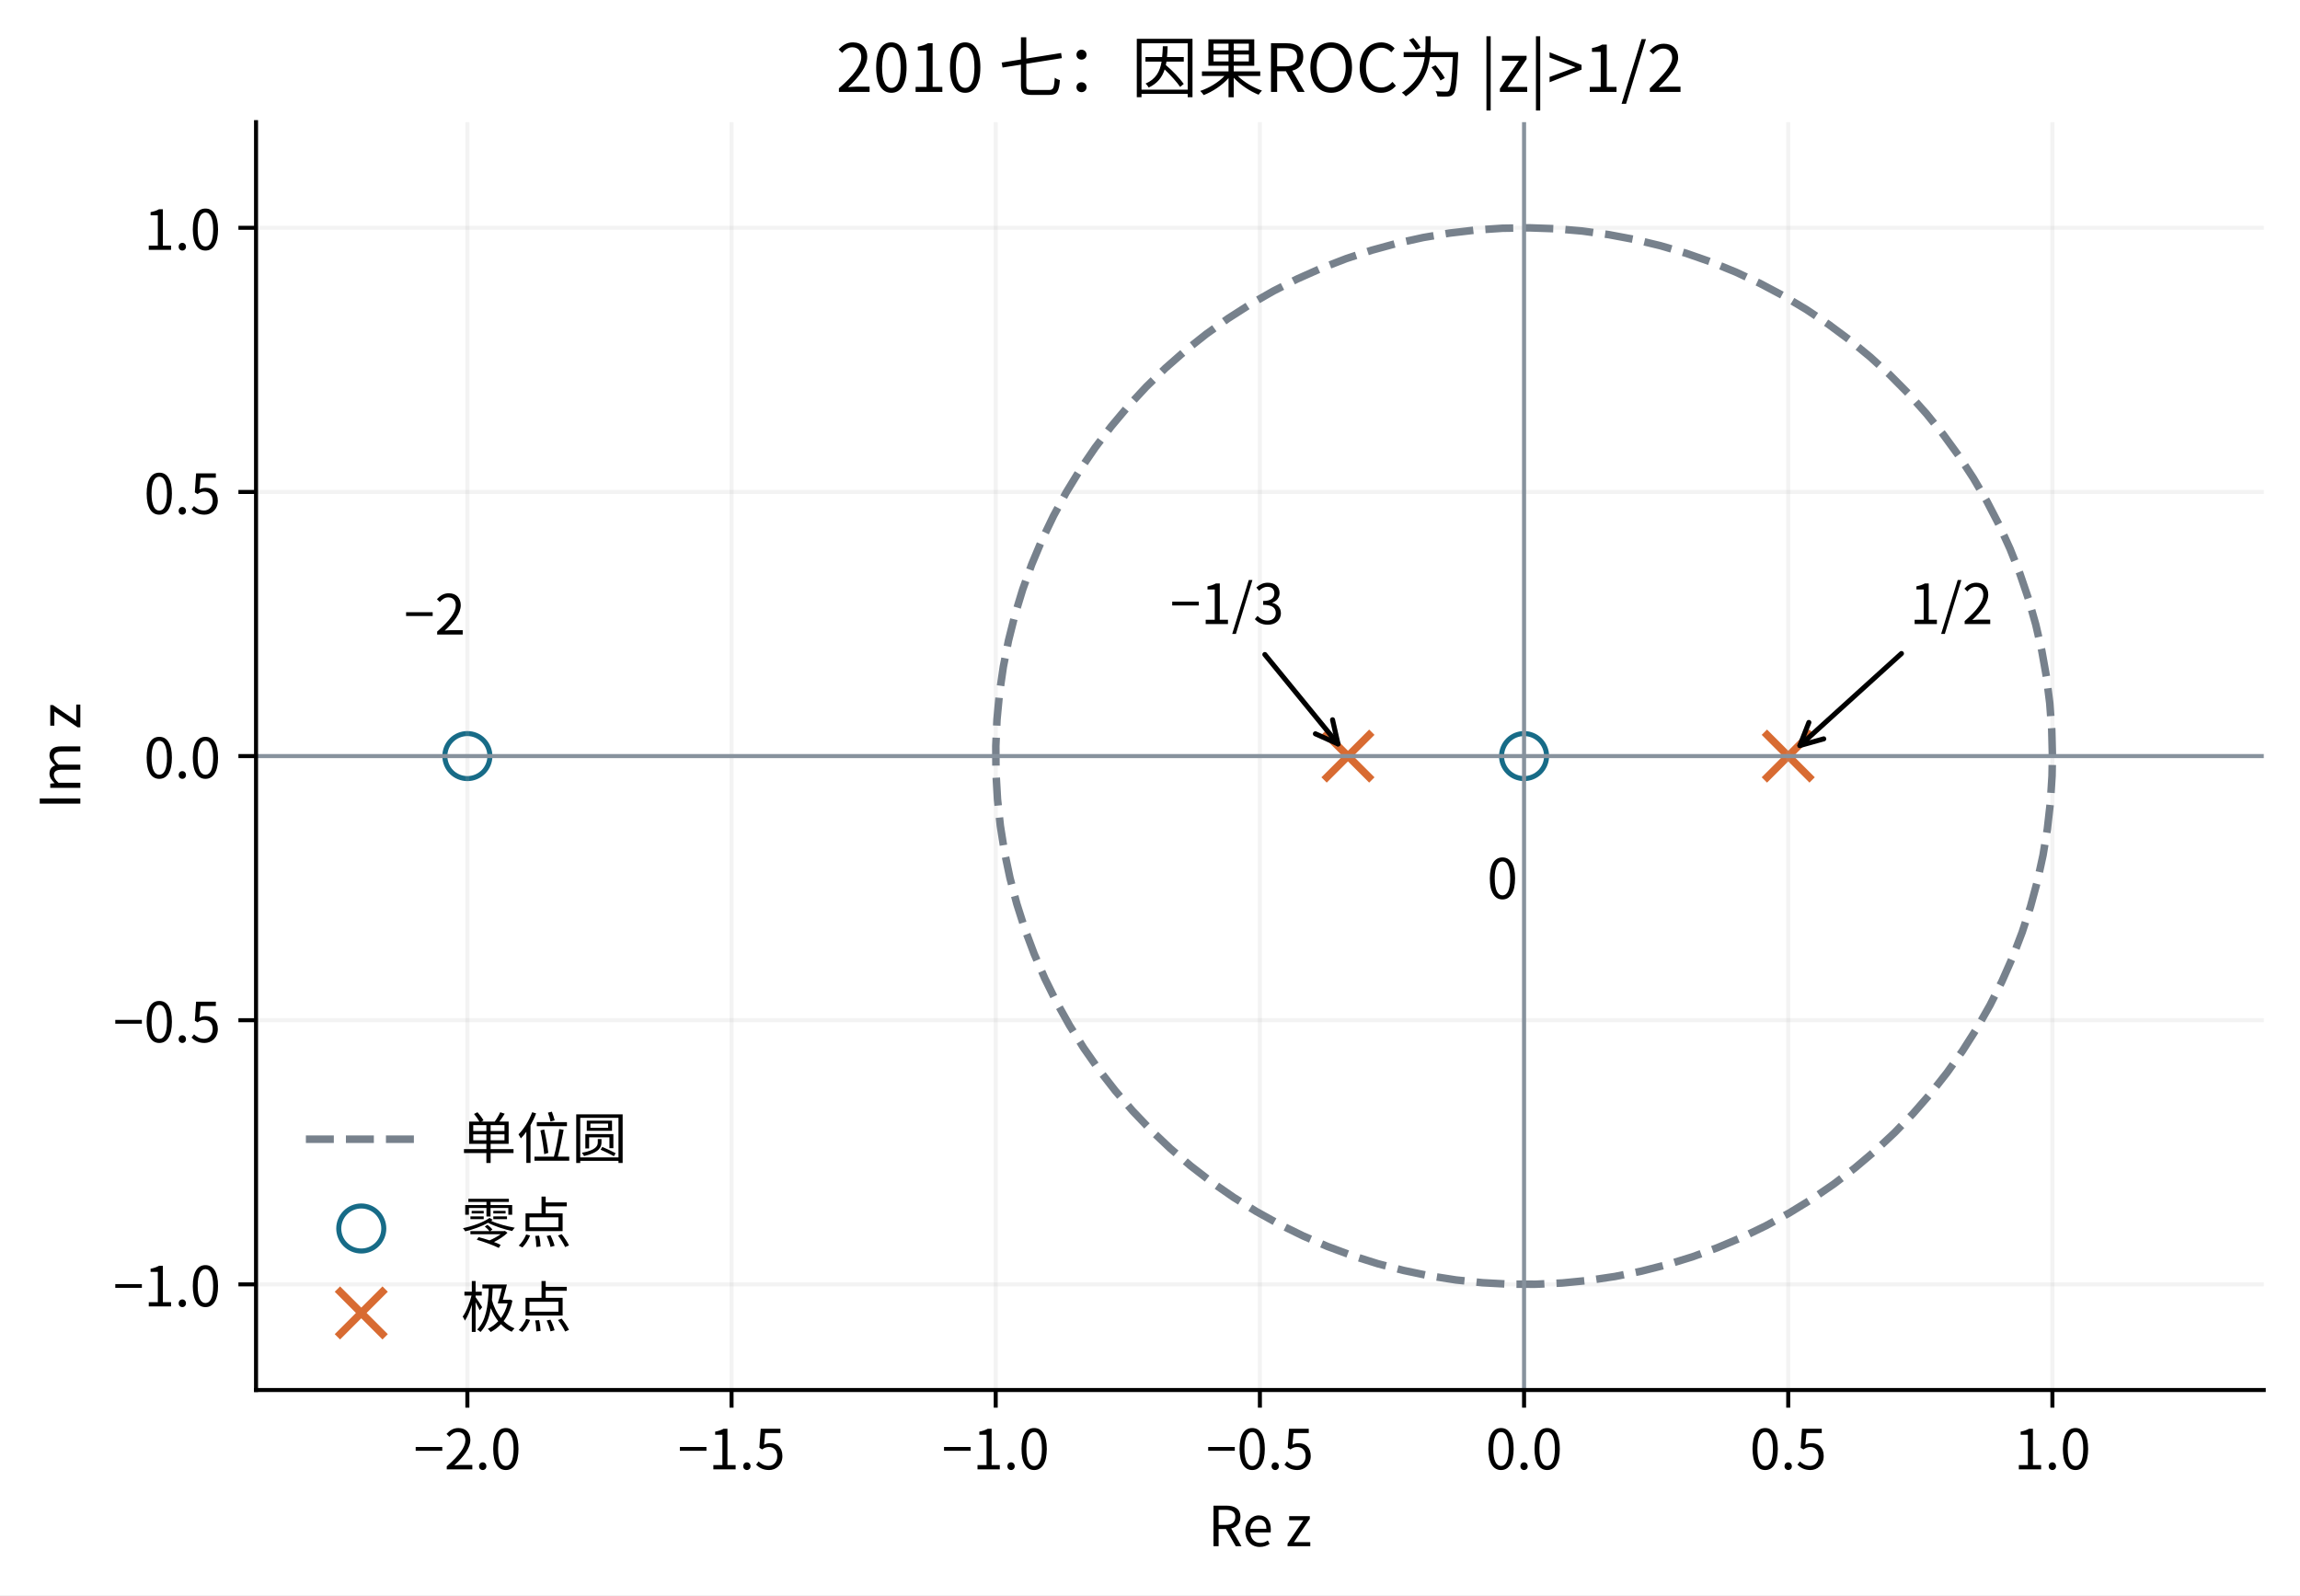
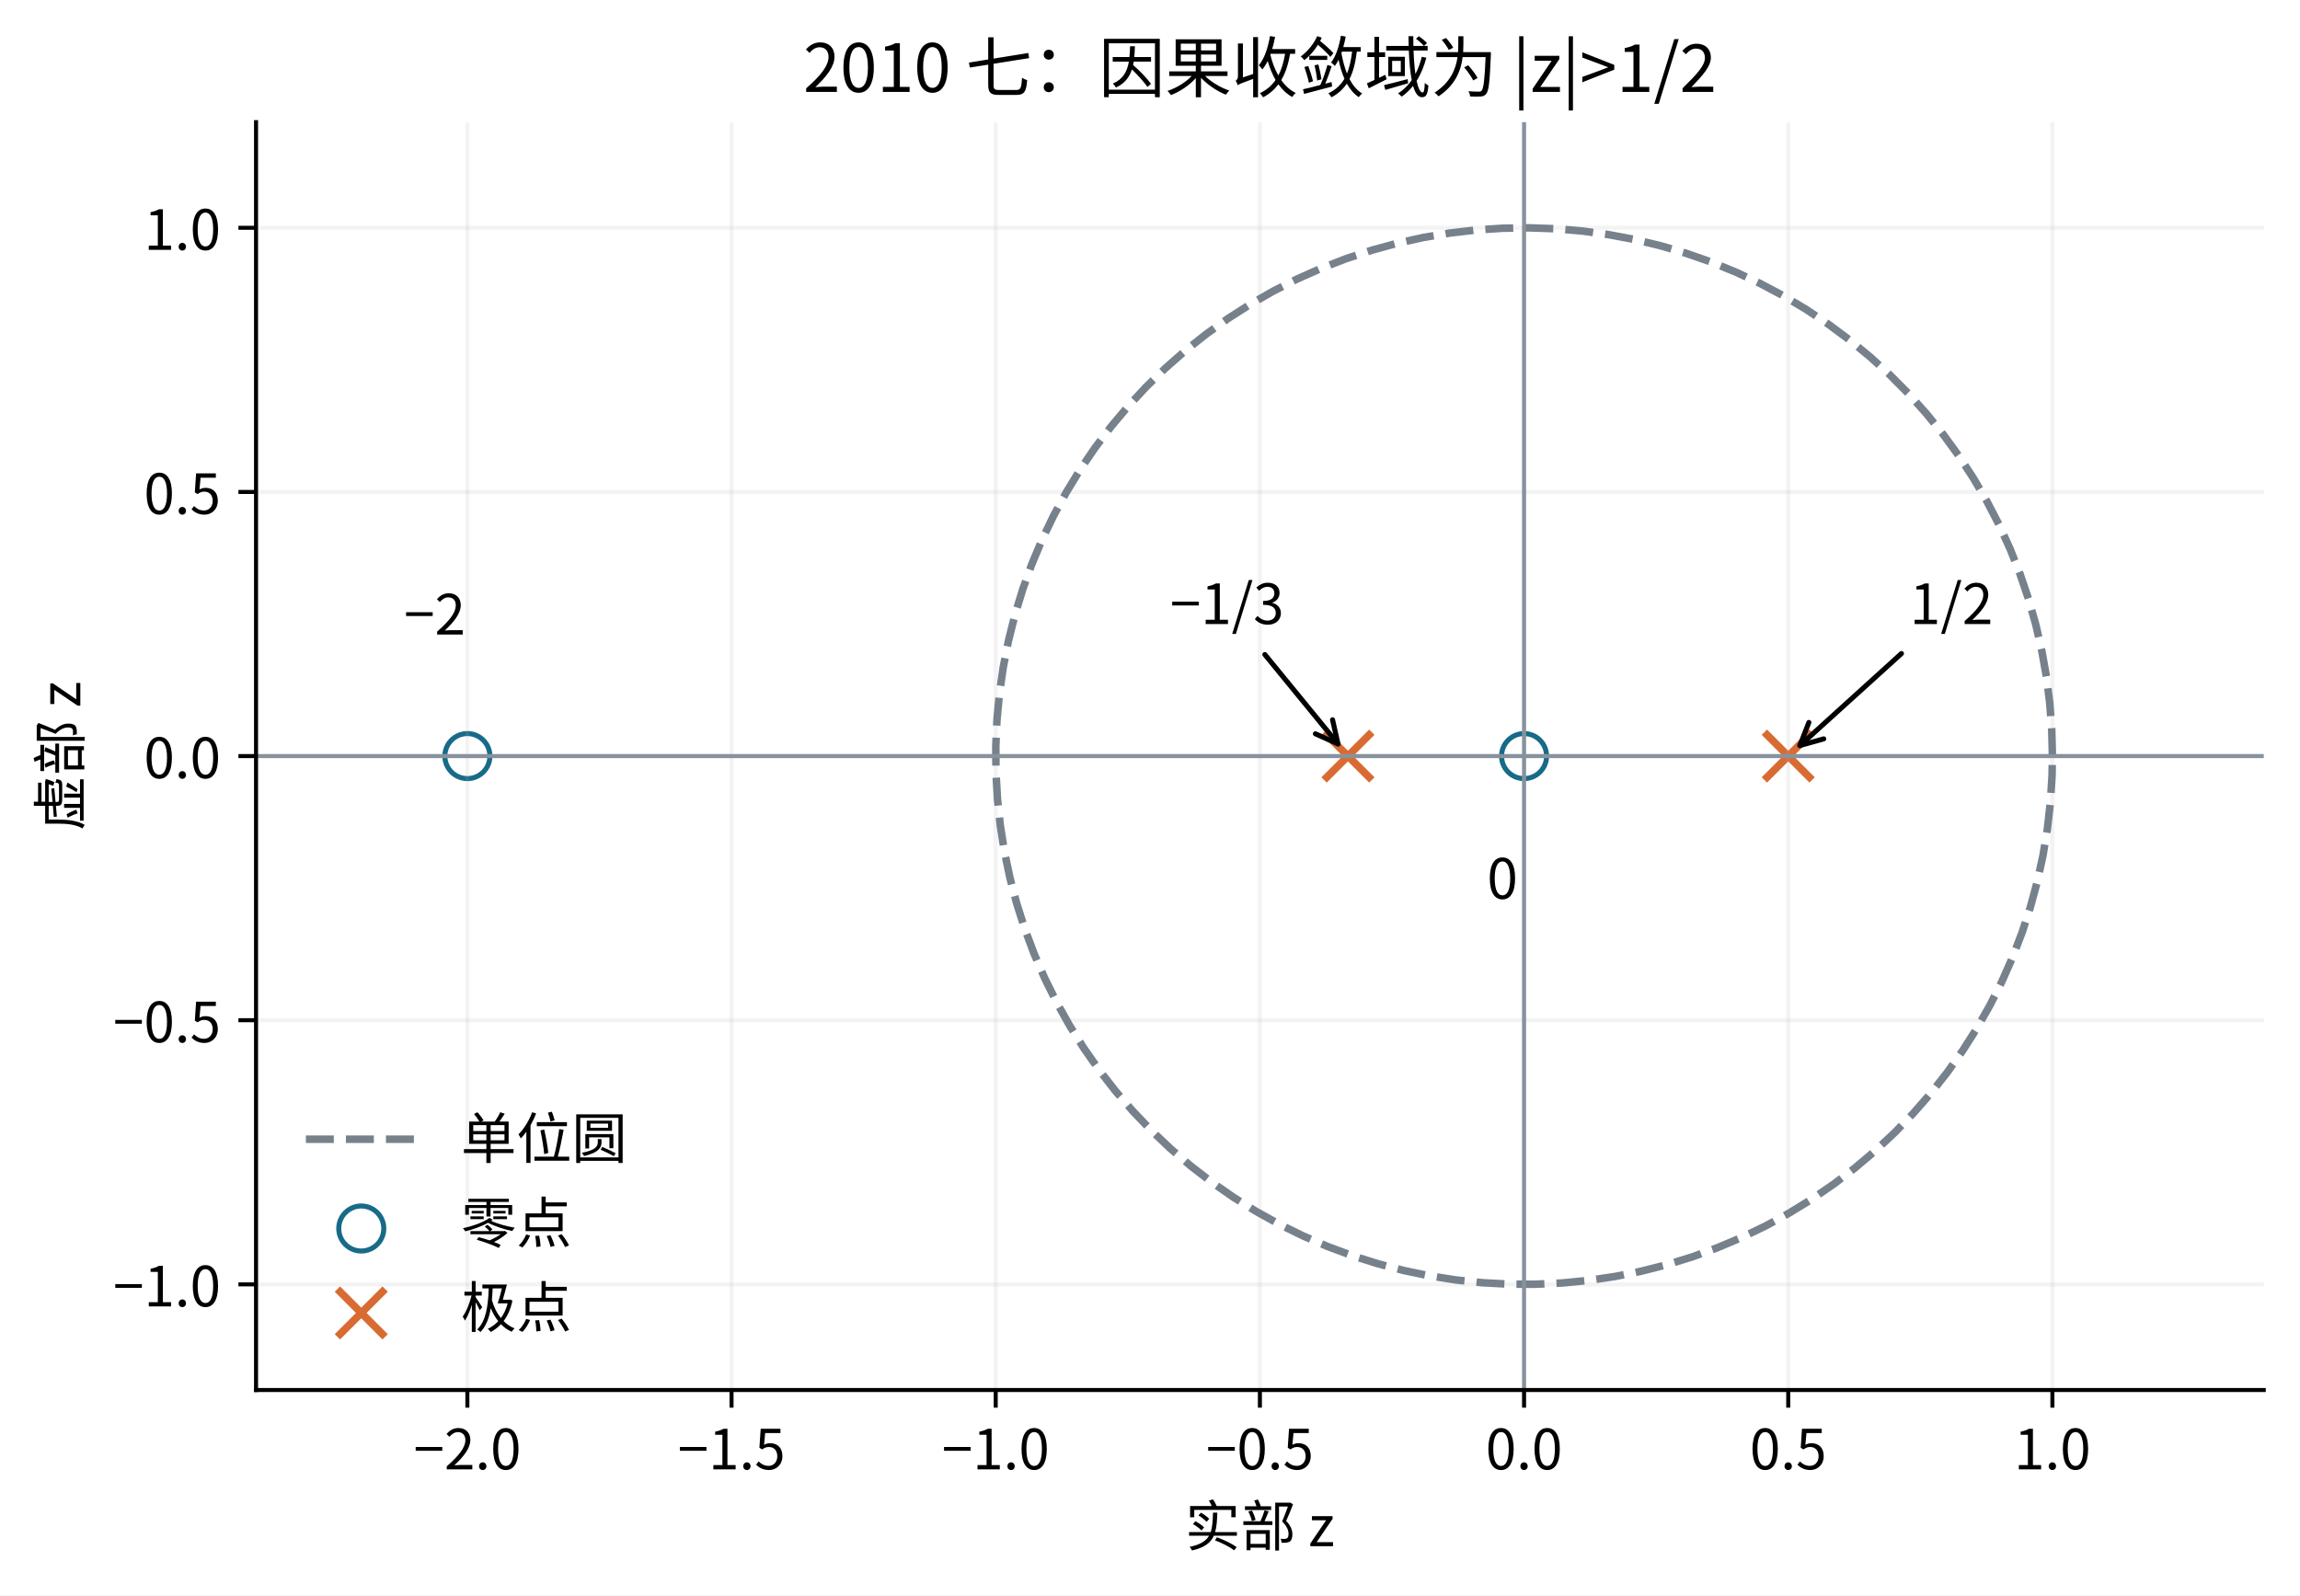
<svg xmlns="http://www.w3.org/2000/svg" xmlns:xlink="http://www.w3.org/1999/xlink" width="456.775pt" height="316.839pt" viewBox="0 0 456.775 316.839" version="1.1">
  <defs>
    <style type="text/css">*{stroke-linejoin: round; stroke-linecap: butt}</style>
  </defs>
  <g id="figure_1">
    <g id="patch_1">
      <path d="M 0 316.839  L 456.775 316.839  L 456.775 0  L 0 0  z " style="fill: #ffffff" />
    </g>
    <g id="axes_1">
      <g id="patch_2">
        <path d="M 50.848 276.089  L 449.575 276.089  L 449.575 24.261  L 50.848 24.261  z " style="fill: #ffffff" />
      </g>
      <g id="PathCollection_1">
        <defs>
          <path id="m174d2981ee" d="M 0 4.472  C 1.186 4.472 2.324 4.001 3.162 3.162  C 4.001 2.324 4.472 1.186 4.472 0  C 4.472 -1.186 4.001 -2.324 3.162 -3.162  C 2.324 -4.001 1.186 -4.472 0 -4.472  C -1.186 -4.472 -2.324 -4.001 -3.162 -3.162  C -4.001 -2.324 -4.472 -1.186 -4.472 0  C -4.472 1.186 -4.001 2.324 -3.162 3.162  C -2.324 4.001 -1.186 4.472 0 4.472  z " style="stroke: #176b87" />
        </defs>
        <g clip-path="url(#p159f0ad0aa)">
          <use xlink:href="#m174d2981ee" x="92.819" y="150.175" style="fill: #ffffff; stroke: #176b87" />
          <use xlink:href="#m174d2981ee" x="302.676" y="150.175" style="fill: #ffffff; stroke: #176b87" />
        </g>
      </g>
      <g id="PathCollection_2">
        <defs>
          <path id="m6ad16f9914" d="M -4.743 4.743  L 4.743 -4.743  M -4.743 -4.743  L 4.743 4.743  " style="stroke: #d86b32; stroke-width: 1.5" />
        </defs>
        <g clip-path="url(#p159f0ad0aa)">
          <use xlink:href="#m6ad16f9914" x="267.7" y="150.175" style="fill: #d86b32; stroke: #d86b32; stroke-width: 1.5" />
          <use xlink:href="#m6ad16f9914" x="355.14" y="150.175" style="fill: #d86b32; stroke: #d86b32; stroke-width: 1.5" />
        </g>
      </g>
      <g id="matplotlib.axis_1">
        <g id="xtick_1">
          <g id="line2d_1">
            <path d="M 92.819 276.089  L 92.819 24.261  " clip-path="url(#p159f0ad0aa)" style="fill: none; stroke: #b0b0b0; stroke-opacity: 0.15; stroke-width: 0.8; stroke-linecap: square" />
          </g>
          <g id="line2d_2">
            <defs>
              <path id="mc416afb5b8" d="M 0 0  L 0 3.5  " style="stroke: #000000; stroke-width: 0.8" />
            </defs>
            <g>
              <use xlink:href="#mc416afb5b8" x="92.819" y="276.089" style="stroke: #000000; stroke-width: 0.8" />
            </g>
          </g>
          <g id="text_1">
            <text style="font-size: 11px; font-family: 'Noto Sans CJK SC'; text-anchor: middle" x="92.819" y="291.845" transform="rotate(-0 92.81901 291.8446)">−2.0</text>
          </g>
        </g>
        <g id="xtick_2">
          <g id="line2d_3">
            <path d="M 145.283 276.089  L 145.283 24.261  " clip-path="url(#p159f0ad0aa)" style="fill: none; stroke: #b0b0b0; stroke-opacity: 0.15; stroke-width: 0.8; stroke-linecap: square" />
          </g>
          <g id="line2d_4">
            <g>
              <use xlink:href="#mc416afb5b8" x="145.283" y="276.089" style="stroke: #000000; stroke-width: 0.8" />
            </g>
          </g>
          <g id="text_2">
            <text style="font-size: 11px; font-family: 'Noto Sans CJK SC'; text-anchor: middle" x="145.283" y="291.845" transform="rotate(-0 145.2832 291.8446)">−1.5</text>
          </g>
        </g>
        <g id="xtick_3">
          <g id="line2d_5">
            <path d="M 197.747 276.089  L 197.747 24.261  " clip-path="url(#p159f0ad0aa)" style="fill: none; stroke: #b0b0b0; stroke-opacity: 0.15; stroke-width: 0.8; stroke-linecap: square" />
          </g>
          <g id="line2d_6">
            <g>
              <use xlink:href="#mc416afb5b8" x="197.747" y="276.089" style="stroke: #000000; stroke-width: 0.8" />
            </g>
          </g>
          <g id="text_3">
            <text style="font-size: 11px; font-family: 'Noto Sans CJK SC'; text-anchor: middle" x="197.747" y="291.845" transform="rotate(-0 197.7474 291.8446)">−1.0</text>
          </g>
        </g>
        <g id="xtick_4">
          <g id="line2d_7">
            <path d="M 250.212 276.089  L 250.212 24.261  " clip-path="url(#p159f0ad0aa)" style="fill: none; stroke: #b0b0b0; stroke-opacity: 0.15; stroke-width: 0.8; stroke-linecap: square" />
          </g>
          <g id="line2d_8">
            <g>
              <use xlink:href="#mc416afb5b8" x="250.212" y="276.089" style="stroke: #000000; stroke-width: 0.8" />
            </g>
          </g>
          <g id="text_4">
            <text style="font-size: 11px; font-family: 'Noto Sans CJK SC'; text-anchor: middle" x="250.212" y="291.845" transform="rotate(-0 250.2116 291.8446)">−0.5</text>
          </g>
        </g>
        <g id="xtick_5">
          <g id="line2d_9">
            <path d="M 302.676 276.089  L 302.676 24.261  " clip-path="url(#p159f0ad0aa)" style="fill: none; stroke: #b0b0b0; stroke-opacity: 0.15; stroke-width: 0.8; stroke-linecap: square" />
          </g>
          <g id="line2d_10">
            <g>
              <use xlink:href="#mc416afb5b8" x="302.676" y="276.089" style="stroke: #000000; stroke-width: 0.8" />
            </g>
          </g>
          <g id="text_5">
            <text style="font-size: 11px; font-family: 'Noto Sans CJK SC'; text-anchor: middle" x="302.676" y="291.845" transform="rotate(-0 302.6758 291.8446)">0.0</text>
          </g>
        </g>
        <g id="xtick_6">
          <g id="line2d_11">
            <path d="M 355.14 276.089  L 355.14 24.261  " clip-path="url(#p159f0ad0aa)" style="fill: none; stroke: #b0b0b0; stroke-opacity: 0.15; stroke-width: 0.8; stroke-linecap: square" />
          </g>
          <g id="line2d_12">
            <g>
              <use xlink:href="#mc416afb5b8" x="355.14" y="276.089" style="stroke: #000000; stroke-width: 0.8" />
            </g>
          </g>
          <g id="text_6">
            <text style="font-size: 11px; font-family: 'Noto Sans CJK SC'; text-anchor: middle" x="355.14" y="291.845" transform="rotate(-0 355.1399 291.8446)">0.5</text>
          </g>
        </g>
        <g id="xtick_7">
          <g id="line2d_13">
            <path d="M 407.604 276.089  L 407.604 24.261  " clip-path="url(#p159f0ad0aa)" style="fill: none; stroke: #b0b0b0; stroke-opacity: 0.15; stroke-width: 0.8; stroke-linecap: square" />
          </g>
          <g id="line2d_14">
            <g>
              <use xlink:href="#mc416afb5b8" x="407.604" y="276.089" style="stroke: #000000; stroke-width: 0.8" />
            </g>
          </g>
          <g id="text_7">
            <text style="font-size: 11px; font-family: 'Noto Sans CJK SC'; text-anchor: middle" x="407.604" y="291.845" transform="rotate(-0 407.6041 291.8446)">1.0</text>
          </g>
        </g>
        <g id="text_8">
-           <text style="font-size: 11px; font-family: 'Noto Sans CJK SC'; text-anchor: middle" x="250.212" y="307.12" transform="rotate(-0 250.2116 307.1196)">Re z</text>
+           <text style="font-size: 11px;  text-anchor: middle;font-family:'Noto Sans CJK SC','Microsoft YaHei',sans-serif" x="250.212" y="307.12" transform="rotate(-0 250.2116 307.1196)">实部 z</text>
        </g>
      </g>
      <g id="matplotlib.axis_2">
        <g id="ytick_1">
          <g id="line2d_15">
            <path d="M 50.848 255.104  L 449.575 255.104  " clip-path="url(#p159f0ad0aa)" style="fill: none; stroke: #b0b0b0; stroke-opacity: 0.15; stroke-width: 0.8; stroke-linecap: square" />
          </g>
          <g id="line2d_16">
            <defs>
              <path id="m43bd42dac3" d="M 0 0  L -3.5 0  " style="stroke: #000000; stroke-width: 0.8" />
            </defs>
            <g>
              <use xlink:href="#m43bd42dac3" x="50.848" y="255.104" style="stroke: #000000; stroke-width: 0.8" />
            </g>
          </g>
          <g id="text_9">
            <text style="font-size: 11px; font-family: 'Noto Sans CJK SC'; text-anchor: end" x="43.848" y="259.481" transform="rotate(-0 43.84766 259.4813)">−1.0</text>
          </g>
        </g>
        <g id="ytick_2">
          <g id="line2d_17">
            <path d="M 50.848 202.639  L 449.575 202.639  " clip-path="url(#p159f0ad0aa)" style="fill: none; stroke: #b0b0b0; stroke-opacity: 0.15; stroke-width: 0.8; stroke-linecap: square" />
          </g>
          <g id="line2d_18">
            <g>
              <use xlink:href="#m43bd42dac3" x="50.848" y="202.639" style="stroke: #000000; stroke-width: 0.8" />
            </g>
          </g>
          <g id="text_10">
            <text style="font-size: 11px; font-family: 'Noto Sans CJK SC'; text-anchor: end" x="43.848" y="207.017" transform="rotate(-0 43.84766 207.0171)">−0.5</text>
          </g>
        </g>
        <g id="ytick_3">
          <g id="line2d_19">
            <path d="M 50.848 150.175  L 449.575 150.175  " clip-path="url(#p159f0ad0aa)" style="fill: none; stroke: #b0b0b0; stroke-opacity: 0.15; stroke-width: 0.8; stroke-linecap: square" />
          </g>
          <g id="line2d_20">
            <g>
              <use xlink:href="#m43bd42dac3" x="50.848" y="150.175" style="stroke: #000000; stroke-width: 0.8" />
            </g>
          </g>
          <g id="text_11">
            <text style="font-size: 11px; font-family: 'Noto Sans CJK SC'; text-anchor: end" x="43.848" y="154.553" transform="rotate(-0 43.84766 154.5529)">0.0</text>
          </g>
        </g>
        <g id="ytick_4">
          <g id="line2d_21">
            <path d="M 50.848 97.711  L 449.575 97.711  " clip-path="url(#p159f0ad0aa)" style="fill: none; stroke: #b0b0b0; stroke-opacity: 0.15; stroke-width: 0.8; stroke-linecap: square" />
          </g>
          <g id="line2d_22">
            <g>
              <use xlink:href="#m43bd42dac3" x="50.848" y="97.711" style="stroke: #000000; stroke-width: 0.8" />
            </g>
          </g>
          <g id="text_12">
            <text style="font-size: 11px; font-family: 'Noto Sans CJK SC'; text-anchor: end" x="43.848" y="102.089" transform="rotate(-0 43.84766 102.0887)">0.5</text>
          </g>
        </g>
        <g id="ytick_5">
          <g id="line2d_23">
            <path d="M 50.848 45.247  L 449.575 45.247  " clip-path="url(#p159f0ad0aa)" style="fill: none; stroke: #b0b0b0; stroke-opacity: 0.15; stroke-width: 0.8; stroke-linecap: square" />
          </g>
          <g id="line2d_24">
            <g>
              <use xlink:href="#m43bd42dac3" x="50.848" y="45.247" style="stroke: #000000; stroke-width: 0.8" />
            </g>
          </g>
          <g id="text_13">
            <text style="font-size: 11px; font-family: 'Noto Sans CJK SC'; text-anchor: end" x="43.848" y="49.625" transform="rotate(-0 43.84766 49.62452)">1.0</text>
          </g>
        </g>
        <g id="text_14">
-           <text style="font-size: 11px; font-family: 'Noto Sans CJK SC'; text-anchor: middle" x="15.955" y="150.175" transform="rotate(-90 15.95531 150.1752)">Im z</text>
+           <text style="font-size: 11px;  text-anchor: middle;font-family:'Noto Sans CJK SC','Microsoft YaHei',sans-serif" x="15.955" y="150.175" transform="rotate(-90 15.95531 150.1752)">虚部 z</text>
        </g>
      </g>
      <g id="line2d_25">
        <path d="M 407.604 150.175  L 407.471 144.893  L 407.072 139.623  L 406.409 134.381  L 405.482 129.179  L 404.294 124.029  L 402.849 118.947  L 401.15 113.943  L 399.201 109.031  L 397.007 104.224  L 394.574 99.533  L 391.908 94.971  L 389.016 90.548  L 385.904 86.277  L 382.582 82.168  L 379.057 78.231  L 375.338 74.477  L 371.435 70.915  L 367.357 67.554  L 363.115 64.402  L 358.721 61.468  L 354.184 58.759  L 349.516 56.282  L 344.729 54.043  L 339.836 52.047  L 334.849 50.301  L 329.78 48.808  L 324.642 47.572  L 319.449 46.596  L 314.213 45.883  L 308.948 45.434  L 303.667 45.252  L 298.383 45.335  L 293.11 45.684  L 287.862 46.298  L 282.651 47.175  L 277.491 48.314  L 272.395 49.711  L 267.375 51.363  L 262.445 53.266  L 257.617 55.414  L 252.904 57.803  L 248.316 60.426  L 243.867 63.276  L 239.566 66.347  L 235.426 69.631  L 231.456 73.118  L 227.667 76.802  L 224.068 80.671  L 220.669 84.717  L 217.477 88.928  L 214.502 93.295  L 211.75 97.806  L 209.229 102.45  L 206.945 107.216  L 204.903 112.09  L 203.11 117.06  L 201.569 122.115  L 200.284 127.241  L 199.26 132.425  L 198.497 137.654  L 197.999 142.914  L 197.766 148.194  L 197.799 153.478  L 198.099 158.754  L 198.663 164.008  L 199.491 169.227  L 200.581 174.397  L 201.93 179.506  L 203.535 184.541  L 205.391 189.489  L 207.493 194.337  L 209.837 199.073  L 212.417 203.685  L 215.225 208.161  L 218.255 212.49  L 221.5 216.661  L 224.95 220.664  L 228.597 224.487  L 232.432 228.123  L 236.446 231.56  L 240.627 234.791  L 244.966 237.808  L 249.451 240.602  L 254.071 243.167  L 258.814 245.496  L 263.669 247.584  L 268.622 249.424  L 273.662 251.013  L 278.775 252.345  L 283.949 253.419  L 289.171 254.231  L 294.427 254.779  L 299.703 255.062  L 304.988 255.078  L 310.266 254.829  L 315.525 254.314  L 320.752 253.535  L 325.933 252.494  L 331.054 251.193  L 336.104 249.636  L 341.069 247.827  L 345.937 245.771  L 350.694 243.471  L 355.331 240.936  L 359.833 238.17  L 364.191 235.18  L 368.392 231.976  L 372.427 228.563  L 376.285 224.952  L 379.956 221.152  L 383.432 217.171  L 386.702 213.02  L 389.76 208.71  L 392.596 204.252  L 395.205 199.656  L 397.578 194.935  L 399.711 190.101  L 401.598 185.165  L 403.235 180.14  L 404.616 175.039  L 405.738 169.876  L 406.599 164.662  L 407.197 159.412  L 407.529 154.138  L 407.604 150.175  L 407.604 150.175  " clip-path="url(#p159f0ad0aa)" style="fill: none; stroke-dasharray: 5.55,2.4; stroke-dashoffset: 0; stroke: #77818c; stroke-width: 1.5" />
      </g>
      <g id="line2d_26">
        <path d="M 50.848 150.175  L 449.575 150.175  " clip-path="url(#p159f0ad0aa)" style="fill: none; stroke: #87929d; stroke-width: 0.8; stroke-linecap: square" />
      </g>
      <g id="line2d_27">
        <path d="M 302.676 276.089  L 302.676 24.261  " clip-path="url(#p159f0ad0aa)" style="fill: none; stroke: #87929d; stroke-width: 0.8; stroke-linecap: square" />
      </g>
      <g id="patch_3">
        <path d="M 50.848 276.089  L 50.848 24.261  " style="fill: none; stroke: #000000; stroke-width: 0.8; stroke-linejoin: miter; stroke-linecap: square" />
      </g>
      <g id="patch_4">
        <path d="M 50.848 276.089  L 449.575 276.089  " style="fill: none; stroke: #000000; stroke-width: 0.8; stroke-linejoin: miter; stroke-linecap: square" />
      </g>
      <g id="text_15">
        <text style="font-size: 11px; font-family: 'Noto Sans CJK SC'; text-anchor: start" x="80.228" y="126.042" transform="rotate(-0 80.2276 126.0417)">−2</text>
      </g>
      <g id="text_16">
        <text style="font-size: 11px; font-family: 'Noto Sans CJK SC'; text-anchor: start" x="295.331" y="178.506" transform="rotate(-0 295.3308 178.5059)">0</text>
      </g>
      <g id="patch_5">
        <path d="M 251.198 130.006  Q 258.815 139.316 265.725 147.761  " style="fill: none; stroke: #000000; stroke-linecap: round" />
        <path d="M 264.641 142.963  L 265.725 147.761  L 261.236 145.749  " style="fill: none; stroke: #000000; stroke-linecap: round" />
      </g>
      <g id="text_17">
        <text style="font-size: 11px; font-family: 'Noto Sans CJK SC'; text-anchor: start" x="232.374" y="123.943" transform="rotate(-0 232.3737 123.9431)">−1/3</text>
      </g>
      <g id="patch_6">
        <path d="M 377.623 129.806  Q 367.124 139.318 357.453 148.079  " style="fill: none; stroke: #000000; stroke-linecap: round" />
        <path d="M 362.191 146.755  L 357.453 148.079  L 359.237 143.495  " style="fill: none; stroke: #000000; stroke-linecap: round" />
      </g>
      <g id="text_18">
        <text style="font-size: 11px; font-family: 'Noto Sans CJK SC'; text-anchor: start" x="379.273" y="123.943" transform="rotate(-0 379.2735 123.9431)">1/2</text>
      </g>
      <g id="text_19">
-         <text style="font-size: 13.2px; font-family: 'Noto Sans CJK SC'; text-anchor: middle" x="250.212" y="18.261" transform="rotate(-0 250.2116 18.26119)">2010 七：因果ROC为 |z|&gt;1/2</text>
+         <text style="font-size: 13.2px;  text-anchor: middle;font-family:'Noto Sans CJK SC','Microsoft YaHei',sans-serif" x="250.212" y="18.261" transform="rotate(-0 250.2116 18.26119)">2010 七：因果收敛域为 |z|&gt;1/2</text>
      </g>
      <g id="legend_1">
        <g id="line2d_28">
          <path d="M 60.748 226.27  L 71.748 226.27  L 82.748 226.27  " style="fill: none; stroke-dasharray: 5.55,2.4; stroke-dashoffset: 0; stroke: #77818c; stroke-width: 1.5" />
        </g>
        <g id="text_20">
          <text style="font-size: 11px; font-family: 'Noto Sans CJK SC'; text-anchor: start" x="91.548" y="230.12" transform="rotate(-0 91.54766 230.1196)">单位圆</text>
        </g>
        <g id="PathCollection_3">
          <g>
            <use xlink:href="#m174d2981ee" x="71.748" y="244.007" style="fill: #ffffff; stroke: #176b87" />
          </g>
        </g>
        <g id="text_21">
          <text style="font-size: 11px; font-family: 'Noto Sans CJK SC'; text-anchor: start" x="91.548" y="246.895" transform="rotate(-0 91.54766 246.8946)">零点</text>
        </g>
        <g id="PathCollection_4">
          <g>
            <use xlink:href="#m6ad16f9914" x="71.748" y="260.782" style="fill: #d86b32; stroke: #d86b32; stroke-width: 1.5" />
          </g>
        </g>
        <g id="text_22">
          <text style="font-size: 11px; font-family: 'Noto Sans CJK SC'; text-anchor: start" x="91.548" y="263.67" transform="rotate(-0 91.54766 263.6696)">极点</text>
        </g>
      </g>
    </g>
  </g>
  <defs>
    <clipPath id="p159f0ad0aa">
      <rect x="50.848" y="24.261" width="398.728" height="251.828" />
    </clipPath>
  </defs>
</svg>
